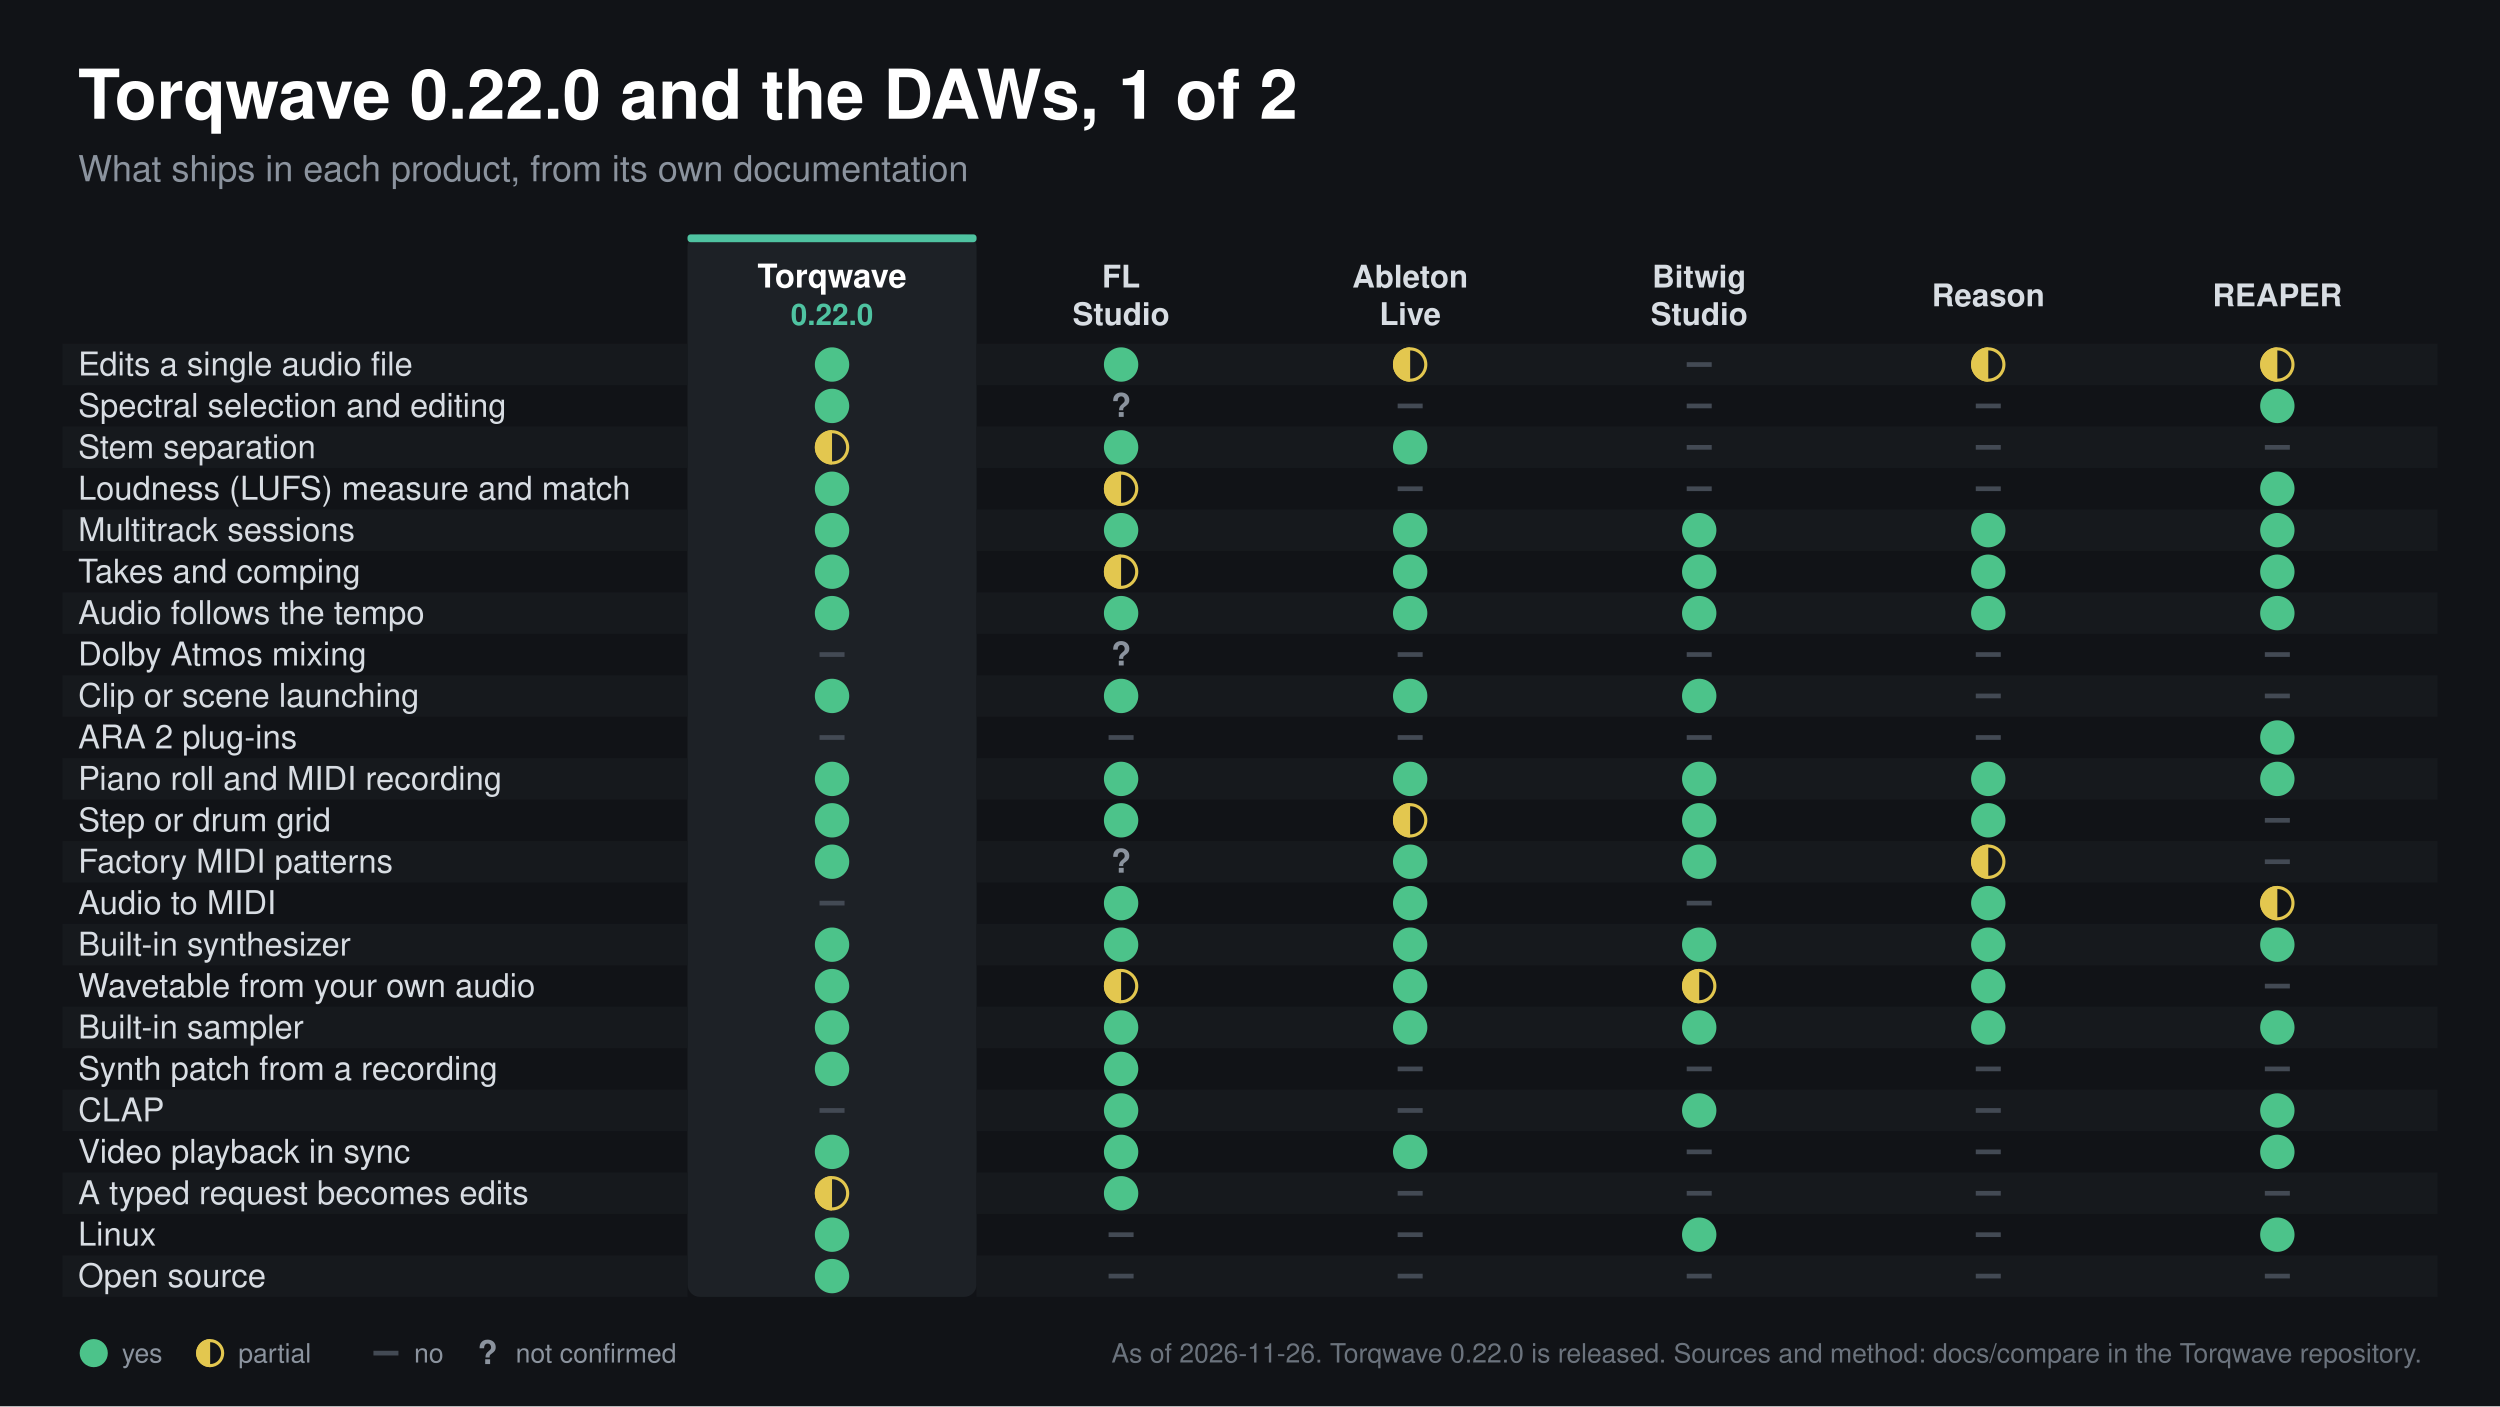
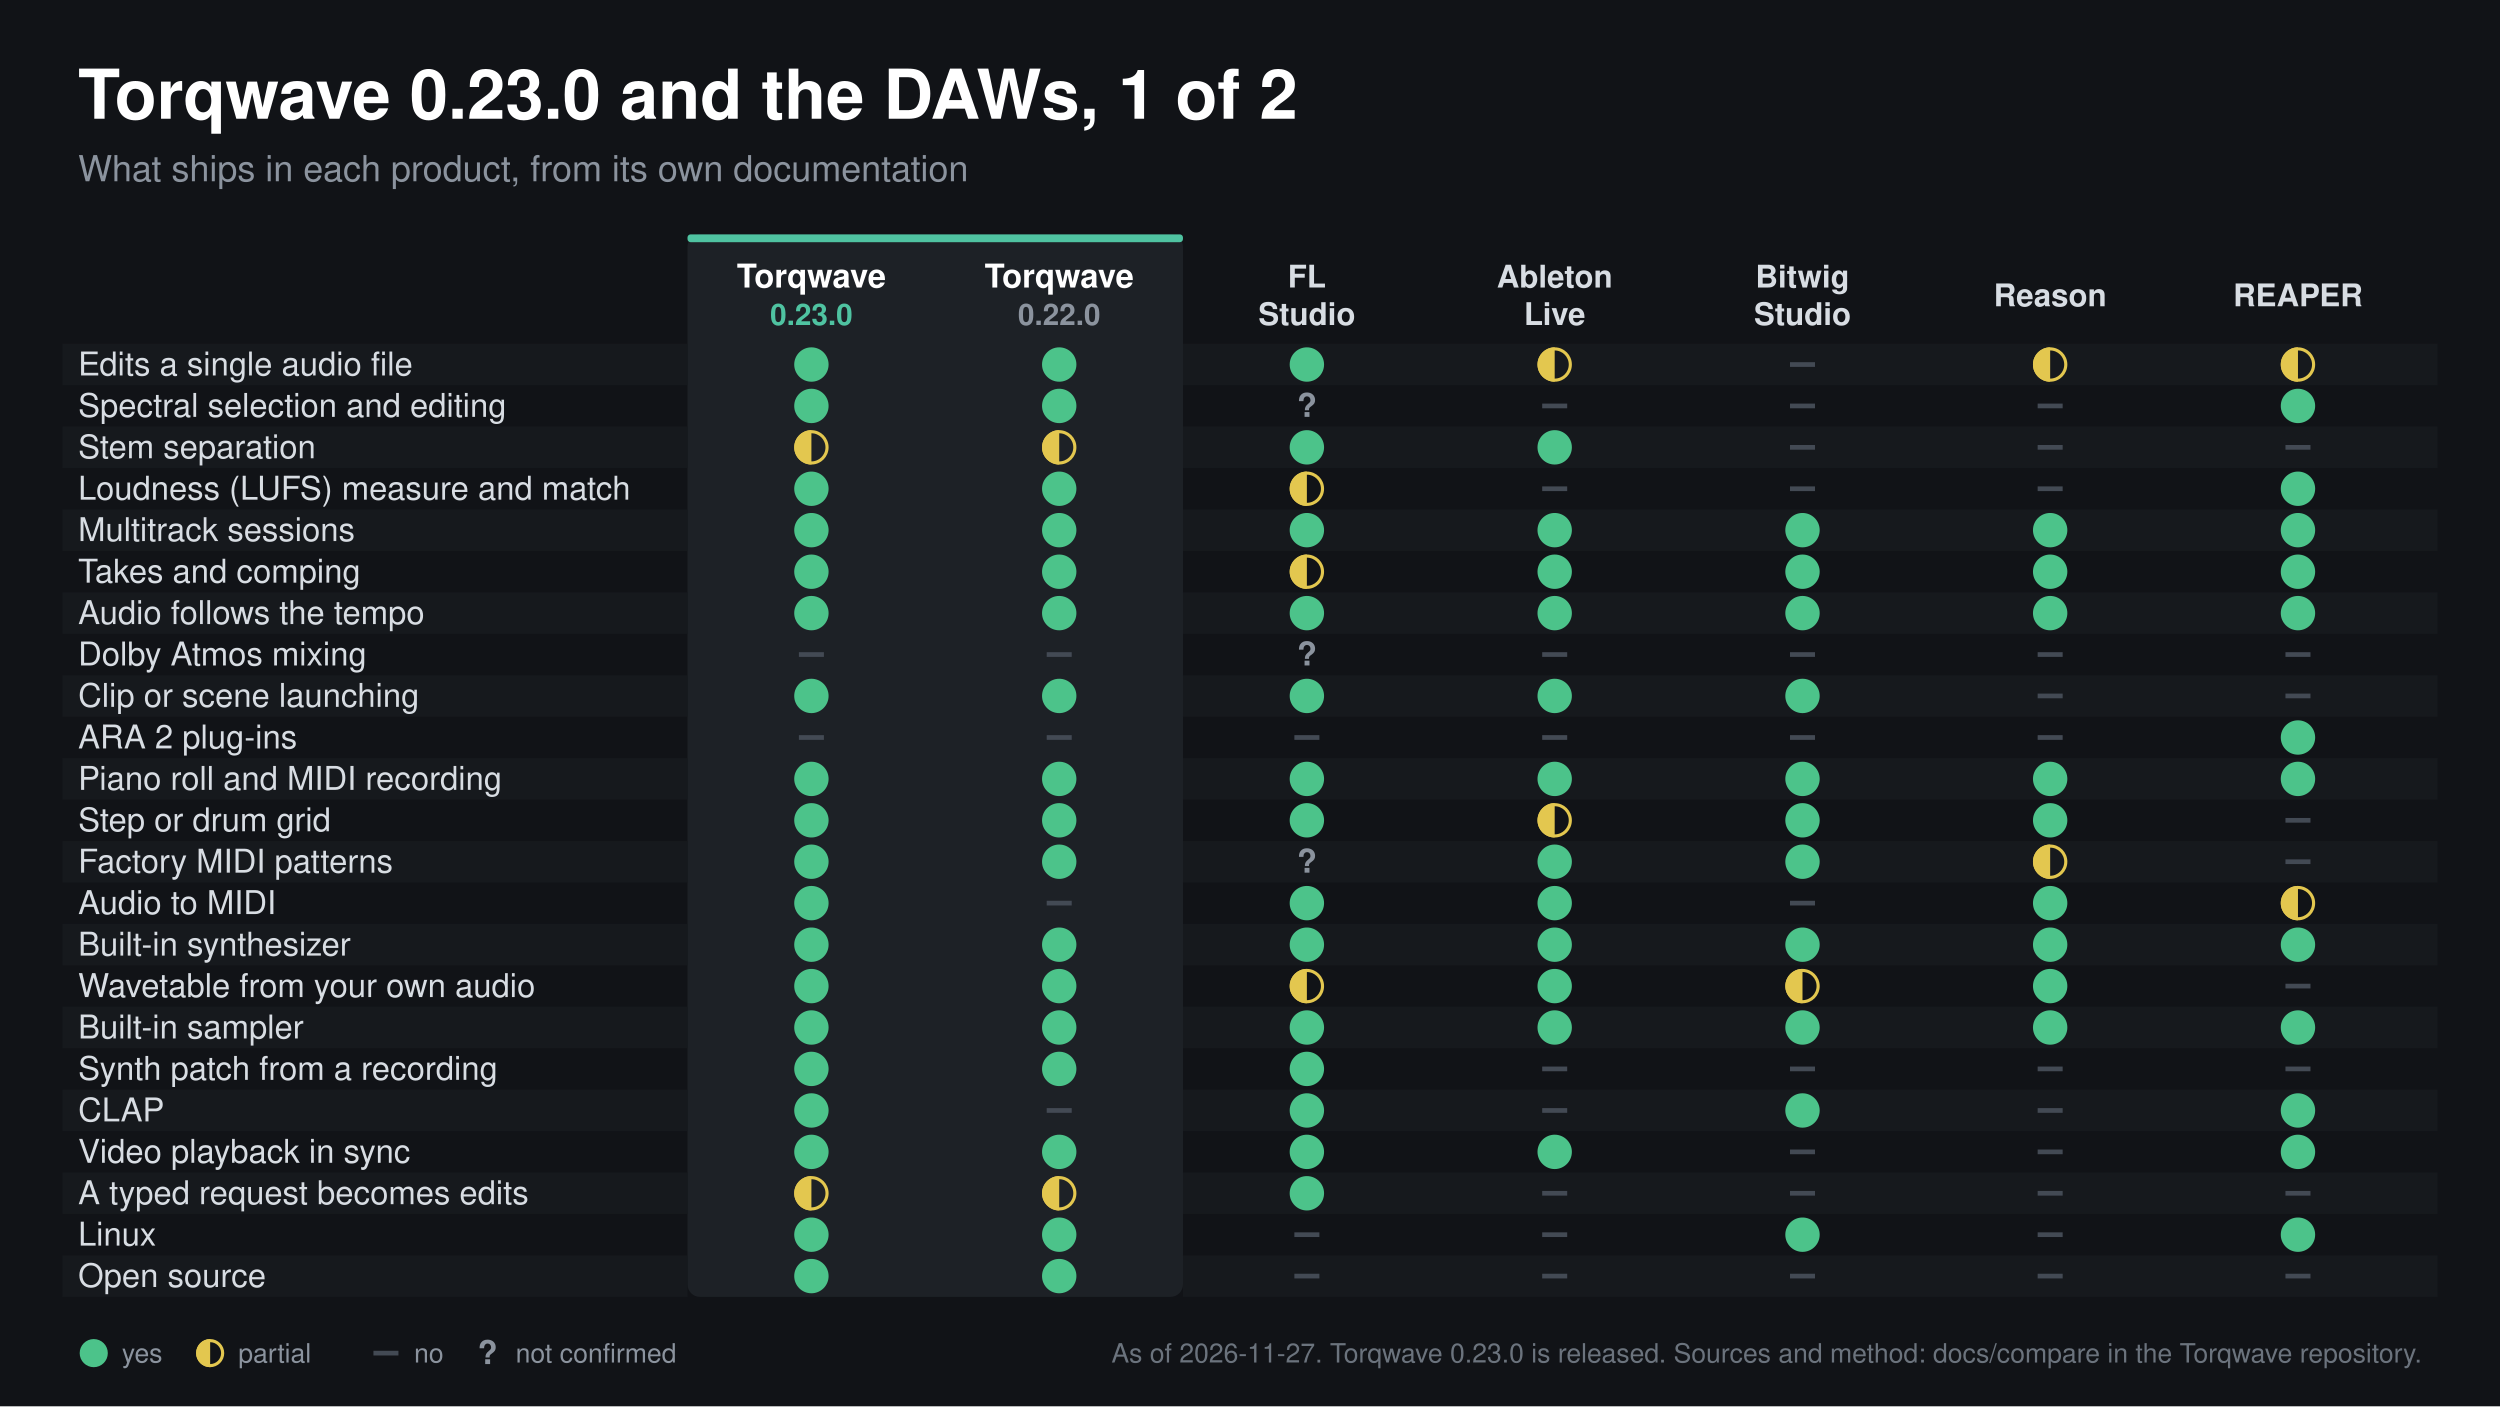
<svg xmlns="http://www.w3.org/2000/svg" width="1600" height="900" viewBox="0 0 1600 900" font-family="Helvetica Neue, Helvetica, Arial, sans-serif">
  <rect width="1600" height="900" fill="#111317" />
-   <text x="50.0" y="76.0" font-size="44" fill="#ffffff" text-anchor="start" font-weight="bold">Torqwave 0.22.0 and the DAWs, 1 of 2</text>
+   <text x="50.0" y="76.0" font-size="44" fill="#ffffff" text-anchor="start" font-weight="bold">Torqwave 0.23.0 and the DAWs, 1 of 2</text>
  <text x="50.0" y="116.0" font-size="23" fill="#8b939e" text-anchor="start" font-weight="normal">What ships in each product, from its own documentation</text>
-   <text x="1550.0" y="872.0" font-size="17" fill="#6b737d" text-anchor="end" font-weight="normal">As of 2026-11-26. Torqwave 0.22.0 is released. Sources and method: docs/compare in the Torqwave repository.</text>
-   <rect x="440.0" y="150.0" width="185.0" height="680.0" rx="8" fill="#1d2126" />
-   <rect x="440.0" y="150.0" width="185.0" height="5.0" rx="2" fill="#4fc3a1" />
-   <text x="532.5" y="184.0" font-size="21" fill="#ffffff" text-anchor="middle" font-weight="bold">Torqwave</text>
-   <text x="532.5" y="208.0" font-size="19" fill="#4fc3a1" text-anchor="middle" font-weight="bold">0.22.0</text>
-   <text x="717.5" y="184.0" font-size="20" fill="#d8dde3" text-anchor="middle" font-weight="bold">FL</text>
-   <text x="717.5" y="208.0" font-size="20" fill="#d8dde3" text-anchor="middle" font-weight="bold">Studio</text>
-   <text x="902.5" y="184.0" font-size="20" fill="#d8dde3" text-anchor="middle" font-weight="bold">Ableton</text>
-   <text x="902.5" y="208.0" font-size="20" fill="#d8dde3" text-anchor="middle" font-weight="bold">Live</text>
-   <text x="1087.5" y="184.0" font-size="20" fill="#d8dde3" text-anchor="middle" font-weight="bold">Bitwig</text>
-   <text x="1087.5" y="208.0" font-size="20" fill="#d8dde3" text-anchor="middle" font-weight="bold">Studio</text>
-   <text x="1272.5" y="196.0" font-size="20" fill="#d8dde3" text-anchor="middle" font-weight="bold">Reason</text>
-   <text x="1457.5" y="196.0" font-size="20" fill="#d8dde3" text-anchor="middle" font-weight="bold">REAPER</text>
+   <text x="1550.0" y="872.0" font-size="17" fill="#6b737d" text-anchor="end" font-weight="normal">As of 2026-11-27. Torqwave 0.23.0 is released. Sources and method: docs/compare in the Torqwave repository.</text>
+   <rect x="440.0" y="150.0" width="317.1" height="680.0" rx="8" fill="#1d2126" />
+   <rect x="440.0" y="150.0" width="317.1" height="5.0" rx="2" fill="#4fc3a1" />
+   <text x="519.3" y="184.0" font-size="21" fill="#ffffff" text-anchor="middle" font-weight="bold">Torqwave</text>
+   <text x="519.3" y="208.0" font-size="19" fill="#4fc3a1" text-anchor="middle" font-weight="bold">0.23.0</text>
+   <text x="677.9" y="184.0" font-size="21" fill="#ffffff" text-anchor="middle" font-weight="bold">Torqwave</text>
+   <text x="677.9" y="208.0" font-size="19" fill="#8b939e" text-anchor="middle" font-weight="bold">0.22.0</text>
+   <text x="836.4" y="184.0" font-size="20" fill="#d8dde3" text-anchor="middle" font-weight="bold">FL</text>
+   <text x="836.4" y="208.0" font-size="20" fill="#d8dde3" text-anchor="middle" font-weight="bold">Studio</text>
+   <text x="995.0" y="184.0" font-size="20" fill="#d8dde3" text-anchor="middle" font-weight="bold">Ableton</text>
+   <text x="995.0" y="208.0" font-size="20" fill="#d8dde3" text-anchor="middle" font-weight="bold">Live</text>
+   <text x="1153.6" y="184.0" font-size="20" fill="#d8dde3" text-anchor="middle" font-weight="bold">Bitwig</text>
+   <text x="1153.6" y="208.0" font-size="20" fill="#d8dde3" text-anchor="middle" font-weight="bold">Studio</text>
+   <text x="1312.1" y="196.0" font-size="20" fill="#d8dde3" text-anchor="middle" font-weight="bold">Reason</text>
+   <text x="1470.7" y="196.0" font-size="20" fill="#d8dde3" text-anchor="middle" font-weight="bold">REAPER</text>
  <rect x="40.0" y="220.0" width="400.0" height="26.5" rx="0" fill="#16191d" />
-   <rect x="625.0" y="220.0" width="935.0" height="26.5" rx="0" fill="#16191d" />
+   <rect x="757.1" y="220.0" width="802.9" height="26.5" rx="0" fill="#16191d" />
  <text x="50.0" y="240.3" font-size="21" fill="#d8dde3" text-anchor="start" font-weight="normal">Edits a single audio file</text>
-   <circle cx="532.5" cy="233.3" r="11" fill="#4cc38a" />
-   <circle cx="717.5" cy="233.3" r="11" fill="#4cc38a" />
-   <circle cx="902.5" cy="233.3" r="10" fill="none" stroke="#e3c74f" stroke-width="2" />
-   <path d="M 902.5 222.3 A 11 11 0 0 0 902.5 244.3 Z" fill="#e3c74f" />
-   <line x1="1079.5" y1="233.3" x2="1095.5" y2="233.3" stroke="#434a54" stroke-width="3" />
-   <circle cx="1272.5" cy="233.3" r="10" fill="none" stroke="#e3c74f" stroke-width="2" />
-   <path d="M 1272.5 222.3 A 11 11 0 0 0 1272.5 244.3 Z" fill="#e3c74f" />
-   <circle cx="1457.5" cy="233.3" r="10" fill="none" stroke="#e3c74f" stroke-width="2" />
-   <path d="M 1457.5 222.3 A 11 11 0 0 0 1457.5 244.3 Z" fill="#e3c74f" />
+   <circle cx="519.3" cy="233.3" r="11" fill="#4cc38a" />
+   <circle cx="677.9" cy="233.3" r="11" fill="#4cc38a" />
+   <circle cx="836.4" cy="233.3" r="11" fill="#4cc38a" />
+   <circle cx="995.0" cy="233.3" r="10" fill="none" stroke="#e3c74f" stroke-width="2" />
+   <path d="M 995.0 222.3 A 11 11 0 0 0 995.0 244.3 Z" fill="#e3c74f" />
+   <line x1="1145.6" y1="233.3" x2="1161.6" y2="233.3" stroke="#434a54" stroke-width="3" />
+   <circle cx="1312.1" cy="233.3" r="10" fill="none" stroke="#e3c74f" stroke-width="2" />
+   <path d="M 1312.1 222.3 A 11 11 0 0 0 1312.1 244.3 Z" fill="#e3c74f" />
+   <circle cx="1470.7" cy="233.3" r="10" fill="none" stroke="#e3c74f" stroke-width="2" />
+   <path d="M 1470.7 222.3 A 11 11 0 0 0 1470.7 244.3 Z" fill="#e3c74f" />
  <text x="50.0" y="266.8" font-size="21" fill="#d8dde3" text-anchor="start" font-weight="normal">Spectral selection and editing</text>
-   <circle cx="532.5" cy="259.8" r="11" fill="#4cc38a" />
-   <text x="717.5" y="266.8" font-size="21" fill="#8b939e" text-anchor="middle" font-weight="bold">?</text>
-   <line x1="894.5" y1="259.8" x2="910.5" y2="259.8" stroke="#434a54" stroke-width="3" />
-   <line x1="1079.5" y1="259.8" x2="1095.5" y2="259.8" stroke="#434a54" stroke-width="3" />
-   <line x1="1264.5" y1="259.8" x2="1280.5" y2="259.8" stroke="#434a54" stroke-width="3" />
-   <circle cx="1457.5" cy="259.8" r="11" fill="#4cc38a" />
+   <circle cx="519.3" cy="259.8" r="11" fill="#4cc38a" />
+   <circle cx="677.9" cy="259.8" r="11" fill="#4cc38a" />
+   <text x="836.4" y="266.8" font-size="21" fill="#8b939e" text-anchor="middle" font-weight="bold">?</text>
+   <line x1="987.0" y1="259.8" x2="1003.0" y2="259.8" stroke="#434a54" stroke-width="3" />
+   <line x1="1145.6" y1="259.8" x2="1161.6" y2="259.8" stroke="#434a54" stroke-width="3" />
+   <line x1="1304.1" y1="259.8" x2="1320.1" y2="259.8" stroke="#434a54" stroke-width="3" />
+   <circle cx="1470.7" cy="259.8" r="11" fill="#4cc38a" />
  <rect x="40.0" y="273.0" width="400.0" height="26.5" rx="0" fill="#16191d" />
-   <rect x="625.0" y="273.0" width="935.0" height="26.5" rx="0" fill="#16191d" />
+   <rect x="757.1" y="273.0" width="802.9" height="26.5" rx="0" fill="#16191d" />
  <text x="50.0" y="293.3" font-size="21" fill="#d8dde3" text-anchor="start" font-weight="normal">Stem separation</text>
-   <circle cx="532.5" cy="286.3" r="10" fill="none" stroke="#e3c74f" stroke-width="2" />
-   <path d="M 532.5 275.3 A 11 11 0 0 0 532.5 297.3 Z" fill="#e3c74f" />
-   <circle cx="717.5" cy="286.3" r="11" fill="#4cc38a" />
-   <circle cx="902.5" cy="286.3" r="11" fill="#4cc38a" />
-   <line x1="1079.5" y1="286.3" x2="1095.5" y2="286.3" stroke="#434a54" stroke-width="3" />
-   <line x1="1264.5" y1="286.3" x2="1280.5" y2="286.3" stroke="#434a54" stroke-width="3" />
-   <line x1="1449.5" y1="286.3" x2="1465.5" y2="286.3" stroke="#434a54" stroke-width="3" />
+   <circle cx="519.3" cy="286.3" r="10" fill="none" stroke="#e3c74f" stroke-width="2" />
+   <path d="M 519.3 275.3 A 11 11 0 0 0 519.3 297.3 Z" fill="#e3c74f" />
+   <circle cx="677.9" cy="286.3" r="10" fill="none" stroke="#e3c74f" stroke-width="2" />
+   <path d="M 677.9 275.3 A 11 11 0 0 0 677.9 297.3 Z" fill="#e3c74f" />
+   <circle cx="836.4" cy="286.3" r="11" fill="#4cc38a" />
+   <circle cx="995.0" cy="286.3" r="11" fill="#4cc38a" />
+   <line x1="1145.6" y1="286.3" x2="1161.6" y2="286.3" stroke="#434a54" stroke-width="3" />
+   <line x1="1304.1" y1="286.3" x2="1320.1" y2="286.3" stroke="#434a54" stroke-width="3" />
+   <line x1="1462.7" y1="286.3" x2="1478.7" y2="286.3" stroke="#434a54" stroke-width="3" />
  <text x="50.0" y="319.8" font-size="21" fill="#d8dde3" text-anchor="start" font-weight="normal">Loudness (LUFS) measure and match</text>
-   <circle cx="532.5" cy="312.8" r="11" fill="#4cc38a" />
-   <circle cx="717.5" cy="312.8" r="10" fill="none" stroke="#e3c74f" stroke-width="2" />
-   <path d="M 717.5 301.8 A 11 11 0 0 0 717.5 323.8 Z" fill="#e3c74f" />
-   <line x1="894.5" y1="312.8" x2="910.5" y2="312.8" stroke="#434a54" stroke-width="3" />
-   <line x1="1079.5" y1="312.8" x2="1095.5" y2="312.8" stroke="#434a54" stroke-width="3" />
-   <line x1="1264.5" y1="312.8" x2="1280.5" y2="312.8" stroke="#434a54" stroke-width="3" />
-   <circle cx="1457.5" cy="312.8" r="11" fill="#4cc38a" />
+   <circle cx="519.3" cy="312.8" r="11" fill="#4cc38a" />
+   <circle cx="677.9" cy="312.8" r="11" fill="#4cc38a" />
+   <circle cx="836.4" cy="312.8" r="10" fill="none" stroke="#e3c74f" stroke-width="2" />
+   <path d="M 836.4 301.8 A 11 11 0 0 0 836.4 323.8 Z" fill="#e3c74f" />
+   <line x1="987.0" y1="312.8" x2="1003.0" y2="312.8" stroke="#434a54" stroke-width="3" />
+   <line x1="1145.6" y1="312.8" x2="1161.6" y2="312.8" stroke="#434a54" stroke-width="3" />
+   <line x1="1304.1" y1="312.8" x2="1320.1" y2="312.8" stroke="#434a54" stroke-width="3" />
+   <circle cx="1470.7" cy="312.8" r="11" fill="#4cc38a" />
  <rect x="40.0" y="326.1" width="400.0" height="26.5" rx="0" fill="#16191d" />
-   <rect x="625.0" y="326.1" width="935.0" height="26.5" rx="0" fill="#16191d" />
+   <rect x="757.1" y="326.1" width="802.9" height="26.5" rx="0" fill="#16191d" />
  <text x="50.0" y="346.3" font-size="21" fill="#d8dde3" text-anchor="start" font-weight="normal">Multitrack sessions</text>
-   <circle cx="532.5" cy="339.3" r="11" fill="#4cc38a" />
-   <circle cx="717.5" cy="339.3" r="11" fill="#4cc38a" />
-   <circle cx="902.5" cy="339.3" r="11" fill="#4cc38a" />
-   <circle cx="1087.5" cy="339.3" r="11" fill="#4cc38a" />
-   <circle cx="1272.5" cy="339.3" r="11" fill="#4cc38a" />
-   <circle cx="1457.5" cy="339.3" r="11" fill="#4cc38a" />
+   <circle cx="519.3" cy="339.3" r="11" fill="#4cc38a" />
+   <circle cx="677.9" cy="339.3" r="11" fill="#4cc38a" />
+   <circle cx="836.4" cy="339.3" r="11" fill="#4cc38a" />
+   <circle cx="995.0" cy="339.3" r="11" fill="#4cc38a" />
+   <circle cx="1153.6" cy="339.3" r="11" fill="#4cc38a" />
+   <circle cx="1312.1" cy="339.3" r="11" fill="#4cc38a" />
+   <circle cx="1470.7" cy="339.3" r="11" fill="#4cc38a" />
  <text x="50.0" y="372.9" font-size="21" fill="#d8dde3" text-anchor="start" font-weight="normal">Takes and comping</text>
-   <circle cx="532.5" cy="365.9" r="11" fill="#4cc38a" />
-   <circle cx="717.5" cy="365.9" r="10" fill="none" stroke="#e3c74f" stroke-width="2" />
-   <path d="M 717.5 354.9 A 11 11 0 0 0 717.5 376.9 Z" fill="#e3c74f" />
-   <circle cx="902.5" cy="365.9" r="11" fill="#4cc38a" />
-   <circle cx="1087.5" cy="365.9" r="11" fill="#4cc38a" />
-   <circle cx="1272.5" cy="365.9" r="11" fill="#4cc38a" />
-   <circle cx="1457.5" cy="365.9" r="11" fill="#4cc38a" />
+   <circle cx="519.3" cy="365.9" r="11" fill="#4cc38a" />
+   <circle cx="677.9" cy="365.9" r="11" fill="#4cc38a" />
+   <circle cx="836.4" cy="365.9" r="10" fill="none" stroke="#e3c74f" stroke-width="2" />
+   <path d="M 836.4 354.9 A 11 11 0 0 0 836.4 376.9 Z" fill="#e3c74f" />
+   <circle cx="995.0" cy="365.9" r="11" fill="#4cc38a" />
+   <circle cx="1153.6" cy="365.9" r="11" fill="#4cc38a" />
+   <circle cx="1312.1" cy="365.9" r="11" fill="#4cc38a" />
+   <circle cx="1470.7" cy="365.9" r="11" fill="#4cc38a" />
  <rect x="40.0" y="379.1" width="400.0" height="26.5" rx="0" fill="#16191d" />
-   <rect x="625.0" y="379.1" width="935.0" height="26.5" rx="0" fill="#16191d" />
+   <rect x="757.1" y="379.1" width="802.9" height="26.5" rx="0" fill="#16191d" />
  <text x="50.0" y="399.4" font-size="21" fill="#d8dde3" text-anchor="start" font-weight="normal">Audio follows the tempo</text>
-   <circle cx="532.5" cy="392.4" r="11" fill="#4cc38a" />
-   <circle cx="717.5" cy="392.4" r="11" fill="#4cc38a" />
-   <circle cx="902.5" cy="392.4" r="11" fill="#4cc38a" />
-   <circle cx="1087.5" cy="392.4" r="11" fill="#4cc38a" />
-   <circle cx="1272.5" cy="392.4" r="11" fill="#4cc38a" />
-   <circle cx="1457.5" cy="392.4" r="11" fill="#4cc38a" />
+   <circle cx="519.3" cy="392.4" r="11" fill="#4cc38a" />
+   <circle cx="677.9" cy="392.4" r="11" fill="#4cc38a" />
+   <circle cx="836.4" cy="392.4" r="11" fill="#4cc38a" />
+   <circle cx="995.0" cy="392.4" r="11" fill="#4cc38a" />
+   <circle cx="1153.6" cy="392.4" r="11" fill="#4cc38a" />
+   <circle cx="1312.1" cy="392.4" r="11" fill="#4cc38a" />
+   <circle cx="1470.7" cy="392.4" r="11" fill="#4cc38a" />
  <text x="50.0" y="425.9" font-size="21" fill="#d8dde3" text-anchor="start" font-weight="normal">Dolby Atmos mixing</text>
-   <line x1="524.5" y1="418.9" x2="540.5" y2="418.9" stroke="#434a54" stroke-width="3" />
-   <text x="717.5" y="425.9" font-size="21" fill="#8b939e" text-anchor="middle" font-weight="bold">?</text>
-   <line x1="894.5" y1="418.9" x2="910.5" y2="418.9" stroke="#434a54" stroke-width="3" />
-   <line x1="1079.5" y1="418.9" x2="1095.5" y2="418.9" stroke="#434a54" stroke-width="3" />
-   <line x1="1264.5" y1="418.9" x2="1280.5" y2="418.9" stroke="#434a54" stroke-width="3" />
-   <line x1="1449.5" y1="418.9" x2="1465.5" y2="418.9" stroke="#434a54" stroke-width="3" />
+   <line x1="511.3" y1="418.9" x2="527.3" y2="418.9" stroke="#434a54" stroke-width="3" />
+   <line x1="669.9" y1="418.9" x2="685.9" y2="418.9" stroke="#434a54" stroke-width="3" />
+   <text x="836.4" y="425.9" font-size="21" fill="#8b939e" text-anchor="middle" font-weight="bold">?</text>
+   <line x1="987.0" y1="418.9" x2="1003.0" y2="418.9" stroke="#434a54" stroke-width="3" />
+   <line x1="1145.6" y1="418.9" x2="1161.6" y2="418.9" stroke="#434a54" stroke-width="3" />
+   <line x1="1304.1" y1="418.9" x2="1320.1" y2="418.9" stroke="#434a54" stroke-width="3" />
+   <line x1="1462.7" y1="418.9" x2="1478.7" y2="418.9" stroke="#434a54" stroke-width="3" />
  <rect x="40.0" y="432.2" width="400.0" height="26.5" rx="0" fill="#16191d" />
-   <rect x="625.0" y="432.2" width="935.0" height="26.5" rx="0" fill="#16191d" />
+   <rect x="757.1" y="432.2" width="802.9" height="26.5" rx="0" fill="#16191d" />
  <text x="50.0" y="452.4" font-size="21" fill="#d8dde3" text-anchor="start" font-weight="normal">Clip or scene launching</text>
-   <circle cx="532.5" cy="445.4" r="11" fill="#4cc38a" />
-   <circle cx="717.5" cy="445.4" r="11" fill="#4cc38a" />
-   <circle cx="902.5" cy="445.4" r="11" fill="#4cc38a" />
-   <circle cx="1087.5" cy="445.4" r="11" fill="#4cc38a" />
-   <line x1="1264.5" y1="445.4" x2="1280.5" y2="445.4" stroke="#434a54" stroke-width="3" />
-   <line x1="1449.5" y1="445.4" x2="1465.5" y2="445.4" stroke="#434a54" stroke-width="3" />
+   <circle cx="519.3" cy="445.4" r="11" fill="#4cc38a" />
+   <circle cx="677.9" cy="445.4" r="11" fill="#4cc38a" />
+   <circle cx="836.4" cy="445.4" r="11" fill="#4cc38a" />
+   <circle cx="995.0" cy="445.4" r="11" fill="#4cc38a" />
+   <circle cx="1153.6" cy="445.4" r="11" fill="#4cc38a" />
+   <line x1="1304.1" y1="445.4" x2="1320.1" y2="445.4" stroke="#434a54" stroke-width="3" />
+   <line x1="1462.7" y1="445.4" x2="1478.7" y2="445.4" stroke="#434a54" stroke-width="3" />
  <text x="50.0" y="479.0" font-size="21" fill="#d8dde3" text-anchor="start" font-weight="normal">ARA 2 plug-ins</text>
-   <line x1="524.5" y1="472.0" x2="540.5" y2="472.0" stroke="#434a54" stroke-width="3" />
-   <line x1="709.5" y1="472.0" x2="725.5" y2="472.0" stroke="#434a54" stroke-width="3" />
-   <line x1="894.5" y1="472.0" x2="910.5" y2="472.0" stroke="#434a54" stroke-width="3" />
-   <line x1="1079.5" y1="472.0" x2="1095.5" y2="472.0" stroke="#434a54" stroke-width="3" />
-   <line x1="1264.5" y1="472.0" x2="1280.5" y2="472.0" stroke="#434a54" stroke-width="3" />
-   <circle cx="1457.5" cy="472.0" r="11" fill="#4cc38a" />
+   <line x1="511.3" y1="472.0" x2="527.3" y2="472.0" stroke="#434a54" stroke-width="3" />
+   <line x1="669.9" y1="472.0" x2="685.9" y2="472.0" stroke="#434a54" stroke-width="3" />
+   <line x1="828.4" y1="472.0" x2="844.4" y2="472.0" stroke="#434a54" stroke-width="3" />
+   <line x1="987.0" y1="472.0" x2="1003.0" y2="472.0" stroke="#434a54" stroke-width="3" />
+   <line x1="1145.6" y1="472.0" x2="1161.6" y2="472.0" stroke="#434a54" stroke-width="3" />
+   <line x1="1304.1" y1="472.0" x2="1320.1" y2="472.0" stroke="#434a54" stroke-width="3" />
+   <circle cx="1470.7" cy="472.0" r="11" fill="#4cc38a" />
  <rect x="40.0" y="485.2" width="400.0" height="26.5" rx="0" fill="#16191d" />
-   <rect x="625.0" y="485.2" width="935.0" height="26.5" rx="0" fill="#16191d" />
+   <rect x="757.1" y="485.2" width="802.9" height="26.5" rx="0" fill="#16191d" />
  <text x="50.0" y="505.5" font-size="21" fill="#d8dde3" text-anchor="start" font-weight="normal">Piano roll and MIDI recording</text>
-   <circle cx="532.5" cy="498.5" r="11" fill="#4cc38a" />
-   <circle cx="717.5" cy="498.5" r="11" fill="#4cc38a" />
-   <circle cx="902.5" cy="498.5" r="11" fill="#4cc38a" />
-   <circle cx="1087.5" cy="498.5" r="11" fill="#4cc38a" />
-   <circle cx="1272.5" cy="498.5" r="11" fill="#4cc38a" />
-   <circle cx="1457.5" cy="498.5" r="11" fill="#4cc38a" />
+   <circle cx="519.3" cy="498.5" r="11" fill="#4cc38a" />
+   <circle cx="677.9" cy="498.5" r="11" fill="#4cc38a" />
+   <circle cx="836.4" cy="498.5" r="11" fill="#4cc38a" />
+   <circle cx="995.0" cy="498.5" r="11" fill="#4cc38a" />
+   <circle cx="1153.6" cy="498.5" r="11" fill="#4cc38a" />
+   <circle cx="1312.1" cy="498.5" r="11" fill="#4cc38a" />
+   <circle cx="1470.7" cy="498.5" r="11" fill="#4cc38a" />
  <text x="50.0" y="532.0" font-size="21" fill="#d8dde3" text-anchor="start" font-weight="normal">Step or drum grid</text>
-   <circle cx="532.5" cy="525.0" r="11" fill="#4cc38a" />
-   <circle cx="717.5" cy="525.0" r="11" fill="#4cc38a" />
-   <circle cx="902.5" cy="525.0" r="10" fill="none" stroke="#e3c74f" stroke-width="2" />
-   <path d="M 902.5 514.0 A 11 11 0 0 0 902.5 536.0 Z" fill="#e3c74f" />
-   <circle cx="1087.5" cy="525.0" r="11" fill="#4cc38a" />
-   <circle cx="1272.5" cy="525.0" r="11" fill="#4cc38a" />
-   <line x1="1449.5" y1="525.0" x2="1465.5" y2="525.0" stroke="#434a54" stroke-width="3" />
+   <circle cx="519.3" cy="525.0" r="11" fill="#4cc38a" />
+   <circle cx="677.9" cy="525.0" r="11" fill="#4cc38a" />
+   <circle cx="836.4" cy="525.0" r="11" fill="#4cc38a" />
+   <circle cx="995.0" cy="525.0" r="10" fill="none" stroke="#e3c74f" stroke-width="2" />
+   <path d="M 995.0 514.0 A 11 11 0 0 0 995.0 536.0 Z" fill="#e3c74f" />
+   <circle cx="1153.6" cy="525.0" r="11" fill="#4cc38a" />
+   <circle cx="1312.1" cy="525.0" r="11" fill="#4cc38a" />
+   <line x1="1462.7" y1="525.0" x2="1478.7" y2="525.0" stroke="#434a54" stroke-width="3" />
  <rect x="40.0" y="538.3" width="400.0" height="26.5" rx="0" fill="#16191d" />
-   <rect x="625.0" y="538.3" width="935.0" height="26.5" rx="0" fill="#16191d" />
+   <rect x="757.1" y="538.3" width="802.9" height="26.5" rx="0" fill="#16191d" />
  <text x="50.0" y="558.5" font-size="21" fill="#d8dde3" text-anchor="start" font-weight="normal">Factory MIDI patterns</text>
-   <circle cx="532.5" cy="551.5" r="11" fill="#4cc38a" />
-   <text x="717.5" y="558.5" font-size="21" fill="#8b939e" text-anchor="middle" font-weight="bold">?</text>
-   <circle cx="902.5" cy="551.5" r="11" fill="#4cc38a" />
-   <circle cx="1087.5" cy="551.5" r="11" fill="#4cc38a" />
-   <circle cx="1272.5" cy="551.5" r="10" fill="none" stroke="#e3c74f" stroke-width="2" />
-   <path d="M 1272.5 540.5 A 11 11 0 0 0 1272.5 562.5 Z" fill="#e3c74f" />
-   <line x1="1449.5" y1="551.5" x2="1465.5" y2="551.5" stroke="#434a54" stroke-width="3" />
+   <circle cx="519.3" cy="551.5" r="11" fill="#4cc38a" />
+   <circle cx="677.9" cy="551.5" r="11" fill="#4cc38a" />
+   <text x="836.4" y="558.5" font-size="21" fill="#8b939e" text-anchor="middle" font-weight="bold">?</text>
+   <circle cx="995.0" cy="551.5" r="11" fill="#4cc38a" />
+   <circle cx="1153.6" cy="551.5" r="11" fill="#4cc38a" />
+   <circle cx="1312.1" cy="551.5" r="10" fill="none" stroke="#e3c74f" stroke-width="2" />
+   <path d="M 1312.1 540.5 A 11 11 0 0 0 1312.1 562.5 Z" fill="#e3c74f" />
+   <line x1="1462.7" y1="551.5" x2="1478.7" y2="551.5" stroke="#434a54" stroke-width="3" />
  <text x="50.0" y="585.0" font-size="21" fill="#d8dde3" text-anchor="start" font-weight="normal">Audio to MIDI</text>
-   <line x1="524.5" y1="578.0" x2="540.5" y2="578.0" stroke="#434a54" stroke-width="3" />
-   <circle cx="717.5" cy="578.0" r="11" fill="#4cc38a" />
-   <circle cx="902.5" cy="578.0" r="11" fill="#4cc38a" />
-   <line x1="1079.5" y1="578.0" x2="1095.5" y2="578.0" stroke="#434a54" stroke-width="3" />
-   <circle cx="1272.5" cy="578.0" r="11" fill="#4cc38a" />
-   <circle cx="1457.5" cy="578.0" r="10" fill="none" stroke="#e3c74f" stroke-width="2" />
-   <path d="M 1457.5 567.0 A 11 11 0 0 0 1457.5 589.0 Z" fill="#e3c74f" />
+   <circle cx="519.3" cy="578.0" r="11" fill="#4cc38a" />
+   <line x1="669.9" y1="578.0" x2="685.9" y2="578.0" stroke="#434a54" stroke-width="3" />
+   <circle cx="836.4" cy="578.0" r="11" fill="#4cc38a" />
+   <circle cx="995.0" cy="578.0" r="11" fill="#4cc38a" />
+   <line x1="1145.6" y1="578.0" x2="1161.6" y2="578.0" stroke="#434a54" stroke-width="3" />
+   <circle cx="1312.1" cy="578.0" r="11" fill="#4cc38a" />
+   <circle cx="1470.7" cy="578.0" r="10" fill="none" stroke="#e3c74f" stroke-width="2" />
+   <path d="M 1470.7 567.0 A 11 11 0 0 0 1470.7 589.0 Z" fill="#e3c74f" />
  <rect x="40.0" y="591.3" width="400.0" height="26.5" rx="0" fill="#16191d" />
-   <rect x="625.0" y="591.3" width="935.0" height="26.5" rx="0" fill="#16191d" />
+   <rect x="757.1" y="591.3" width="802.9" height="26.5" rx="0" fill="#16191d" />
  <text x="50.0" y="611.6" font-size="21" fill="#d8dde3" text-anchor="start" font-weight="normal">Built-in synthesizer</text>
-   <circle cx="532.5" cy="604.6" r="11" fill="#4cc38a" />
-   <circle cx="717.5" cy="604.6" r="11" fill="#4cc38a" />
-   <circle cx="902.5" cy="604.6" r="11" fill="#4cc38a" />
-   <circle cx="1087.5" cy="604.6" r="11" fill="#4cc38a" />
-   <circle cx="1272.5" cy="604.6" r="11" fill="#4cc38a" />
-   <circle cx="1457.5" cy="604.6" r="11" fill="#4cc38a" />
+   <circle cx="519.3" cy="604.6" r="11" fill="#4cc38a" />
+   <circle cx="677.9" cy="604.6" r="11" fill="#4cc38a" />
+   <circle cx="836.4" cy="604.6" r="11" fill="#4cc38a" />
+   <circle cx="995.0" cy="604.6" r="11" fill="#4cc38a" />
+   <circle cx="1153.6" cy="604.6" r="11" fill="#4cc38a" />
+   <circle cx="1312.1" cy="604.6" r="11" fill="#4cc38a" />
+   <circle cx="1470.7" cy="604.6" r="11" fill="#4cc38a" />
  <text x="50.0" y="638.1" font-size="21" fill="#d8dde3" text-anchor="start" font-weight="normal">Wavetable from your own audio</text>
-   <circle cx="532.5" cy="631.1" r="11" fill="#4cc38a" />
-   <circle cx="717.5" cy="631.1" r="10" fill="none" stroke="#e3c74f" stroke-width="2" />
-   <path d="M 717.5 620.1 A 11 11 0 0 0 717.5 642.1 Z" fill="#e3c74f" />
-   <circle cx="902.5" cy="631.1" r="11" fill="#4cc38a" />
-   <circle cx="1087.5" cy="631.1" r="10" fill="none" stroke="#e3c74f" stroke-width="2" />
-   <path d="M 1087.5 620.1 A 11 11 0 0 0 1087.5 642.1 Z" fill="#e3c74f" />
-   <circle cx="1272.5" cy="631.1" r="11" fill="#4cc38a" />
-   <line x1="1449.5" y1="631.1" x2="1465.5" y2="631.1" stroke="#434a54" stroke-width="3" />
+   <circle cx="519.3" cy="631.1" r="11" fill="#4cc38a" />
+   <circle cx="677.9" cy="631.1" r="11" fill="#4cc38a" />
+   <circle cx="836.4" cy="631.1" r="10" fill="none" stroke="#e3c74f" stroke-width="2" />
+   <path d="M 836.4 620.1 A 11 11 0 0 0 836.4 642.1 Z" fill="#e3c74f" />
+   <circle cx="995.0" cy="631.1" r="11" fill="#4cc38a" />
+   <circle cx="1153.6" cy="631.1" r="10" fill="none" stroke="#e3c74f" stroke-width="2" />
+   <path d="M 1153.6 620.1 A 11 11 0 0 0 1153.6 642.1 Z" fill="#e3c74f" />
+   <circle cx="1312.1" cy="631.1" r="11" fill="#4cc38a" />
+   <line x1="1462.7" y1="631.1" x2="1478.7" y2="631.1" stroke="#434a54" stroke-width="3" />
  <rect x="40.0" y="644.3" width="400.0" height="26.5" rx="0" fill="#16191d" />
-   <rect x="625.0" y="644.3" width="935.0" height="26.5" rx="0" fill="#16191d" />
+   <rect x="757.1" y="644.3" width="802.9" height="26.5" rx="0" fill="#16191d" />
  <text x="50.0" y="664.6" font-size="21" fill="#d8dde3" text-anchor="start" font-weight="normal">Built-in sampler</text>
-   <circle cx="532.5" cy="657.6" r="11" fill="#4cc38a" />
-   <circle cx="717.5" cy="657.6" r="11" fill="#4cc38a" />
-   <circle cx="902.5" cy="657.6" r="11" fill="#4cc38a" />
-   <circle cx="1087.5" cy="657.6" r="11" fill="#4cc38a" />
-   <circle cx="1272.5" cy="657.6" r="11" fill="#4cc38a" />
-   <circle cx="1457.5" cy="657.6" r="11" fill="#4cc38a" />
+   <circle cx="519.3" cy="657.6" r="11" fill="#4cc38a" />
+   <circle cx="677.9" cy="657.6" r="11" fill="#4cc38a" />
+   <circle cx="836.4" cy="657.6" r="11" fill="#4cc38a" />
+   <circle cx="995.0" cy="657.6" r="11" fill="#4cc38a" />
+   <circle cx="1153.6" cy="657.6" r="11" fill="#4cc38a" />
+   <circle cx="1312.1" cy="657.6" r="11" fill="#4cc38a" />
+   <circle cx="1470.7" cy="657.6" r="11" fill="#4cc38a" />
  <text x="50.0" y="691.1" font-size="21" fill="#d8dde3" text-anchor="start" font-weight="normal">Synth patch from a recording</text>
-   <circle cx="532.5" cy="684.1" r="11" fill="#4cc38a" />
-   <circle cx="717.5" cy="684.1" r="11" fill="#4cc38a" />
-   <line x1="894.5" y1="684.1" x2="910.5" y2="684.1" stroke="#434a54" stroke-width="3" />
-   <line x1="1079.5" y1="684.1" x2="1095.5" y2="684.1" stroke="#434a54" stroke-width="3" />
-   <line x1="1264.5" y1="684.1" x2="1280.5" y2="684.1" stroke="#434a54" stroke-width="3" />
-   <line x1="1449.5" y1="684.1" x2="1465.5" y2="684.1" stroke="#434a54" stroke-width="3" />
+   <circle cx="519.3" cy="684.1" r="11" fill="#4cc38a" />
+   <circle cx="677.9" cy="684.1" r="11" fill="#4cc38a" />
+   <circle cx="836.4" cy="684.1" r="11" fill="#4cc38a" />
+   <line x1="987.0" y1="684.1" x2="1003.0" y2="684.1" stroke="#434a54" stroke-width="3" />
+   <line x1="1145.6" y1="684.1" x2="1161.6" y2="684.1" stroke="#434a54" stroke-width="3" />
+   <line x1="1304.1" y1="684.1" x2="1320.1" y2="684.1" stroke="#434a54" stroke-width="3" />
+   <line x1="1462.7" y1="684.1" x2="1478.7" y2="684.1" stroke="#434a54" stroke-width="3" />
  <rect x="40.0" y="697.4" width="400.0" height="26.5" rx="0" fill="#16191d" />
-   <rect x="625.0" y="697.4" width="935.0" height="26.5" rx="0" fill="#16191d" />
+   <rect x="757.1" y="697.4" width="802.9" height="26.5" rx="0" fill="#16191d" />
  <text x="50.0" y="717.7" font-size="21" fill="#d8dde3" text-anchor="start" font-weight="normal">CLAP</text>
-   <line x1="524.5" y1="710.7" x2="540.5" y2="710.7" stroke="#434a54" stroke-width="3" />
-   <circle cx="717.5" cy="710.7" r="11" fill="#4cc38a" />
-   <line x1="894.5" y1="710.7" x2="910.5" y2="710.7" stroke="#434a54" stroke-width="3" />
-   <circle cx="1087.5" cy="710.7" r="11" fill="#4cc38a" />
-   <line x1="1264.5" y1="710.7" x2="1280.5" y2="710.7" stroke="#434a54" stroke-width="3" />
-   <circle cx="1457.5" cy="710.7" r="11" fill="#4cc38a" />
+   <circle cx="519.3" cy="710.7" r="11" fill="#4cc38a" />
+   <line x1="669.9" y1="710.7" x2="685.9" y2="710.7" stroke="#434a54" stroke-width="3" />
+   <circle cx="836.4" cy="710.7" r="11" fill="#4cc38a" />
+   <line x1="987.0" y1="710.7" x2="1003.0" y2="710.7" stroke="#434a54" stroke-width="3" />
+   <circle cx="1153.6" cy="710.7" r="11" fill="#4cc38a" />
+   <line x1="1304.1" y1="710.7" x2="1320.1" y2="710.7" stroke="#434a54" stroke-width="3" />
+   <circle cx="1470.7" cy="710.7" r="11" fill="#4cc38a" />
  <text x="50.0" y="744.2" font-size="21" fill="#d8dde3" text-anchor="start" font-weight="normal">Video playback in sync</text>
-   <circle cx="532.5" cy="737.2" r="11" fill="#4cc38a" />
-   <circle cx="717.5" cy="737.2" r="11" fill="#4cc38a" />
-   <circle cx="902.5" cy="737.2" r="11" fill="#4cc38a" />
-   <line x1="1079.5" y1="737.2" x2="1095.5" y2="737.2" stroke="#434a54" stroke-width="3" />
-   <line x1="1264.5" y1="737.2" x2="1280.5" y2="737.2" stroke="#434a54" stroke-width="3" />
-   <circle cx="1457.5" cy="737.2" r="11" fill="#4cc38a" />
+   <circle cx="519.3" cy="737.2" r="11" fill="#4cc38a" />
+   <circle cx="677.9" cy="737.2" r="11" fill="#4cc38a" />
+   <circle cx="836.4" cy="737.2" r="11" fill="#4cc38a" />
+   <circle cx="995.0" cy="737.2" r="11" fill="#4cc38a" />
+   <line x1="1145.6" y1="737.2" x2="1161.6" y2="737.2" stroke="#434a54" stroke-width="3" />
+   <line x1="1304.1" y1="737.2" x2="1320.1" y2="737.2" stroke="#434a54" stroke-width="3" />
+   <circle cx="1470.7" cy="737.2" r="11" fill="#4cc38a" />
  <rect x="40.0" y="750.4" width="400.0" height="26.5" rx="0" fill="#16191d" />
-   <rect x="625.0" y="750.4" width="935.0" height="26.5" rx="0" fill="#16191d" />
+   <rect x="757.1" y="750.4" width="802.9" height="26.5" rx="0" fill="#16191d" />
  <text x="50.0" y="770.7" font-size="21" fill="#d8dde3" text-anchor="start" font-weight="normal">A typed request becomes edits</text>
-   <circle cx="532.5" cy="763.7" r="10" fill="none" stroke="#e3c74f" stroke-width="2" />
-   <path d="M 532.5 752.7 A 11 11 0 0 0 532.5 774.7 Z" fill="#e3c74f" />
-   <circle cx="717.5" cy="763.7" r="11" fill="#4cc38a" />
-   <line x1="894.5" y1="763.7" x2="910.5" y2="763.7" stroke="#434a54" stroke-width="3" />
-   <line x1="1079.5" y1="763.7" x2="1095.5" y2="763.7" stroke="#434a54" stroke-width="3" />
-   <line x1="1264.5" y1="763.7" x2="1280.5" y2="763.7" stroke="#434a54" stroke-width="3" />
-   <line x1="1449.5" y1="763.7" x2="1465.5" y2="763.7" stroke="#434a54" stroke-width="3" />
+   <circle cx="519.3" cy="763.7" r="10" fill="none" stroke="#e3c74f" stroke-width="2" />
+   <path d="M 519.3 752.7 A 11 11 0 0 0 519.3 774.7 Z" fill="#e3c74f" />
+   <circle cx="677.9" cy="763.7" r="10" fill="none" stroke="#e3c74f" stroke-width="2" />
+   <path d="M 677.9 752.7 A 11 11 0 0 0 677.9 774.7 Z" fill="#e3c74f" />
+   <circle cx="836.4" cy="763.7" r="11" fill="#4cc38a" />
+   <line x1="987.0" y1="763.7" x2="1003.0" y2="763.7" stroke="#434a54" stroke-width="3" />
+   <line x1="1145.6" y1="763.7" x2="1161.6" y2="763.7" stroke="#434a54" stroke-width="3" />
+   <line x1="1304.1" y1="763.7" x2="1320.1" y2="763.7" stroke="#434a54" stroke-width="3" />
+   <line x1="1462.7" y1="763.7" x2="1478.7" y2="763.7" stroke="#434a54" stroke-width="3" />
  <text x="50.0" y="797.2" font-size="21" fill="#d8dde3" text-anchor="start" font-weight="normal">Linux</text>
-   <circle cx="532.5" cy="790.2" r="11" fill="#4cc38a" />
-   <line x1="709.5" y1="790.2" x2="725.5" y2="790.2" stroke="#434a54" stroke-width="3" />
-   <line x1="894.5" y1="790.2" x2="910.5" y2="790.2" stroke="#434a54" stroke-width="3" />
-   <circle cx="1087.5" cy="790.2" r="11" fill="#4cc38a" />
-   <line x1="1264.5" y1="790.2" x2="1280.5" y2="790.2" stroke="#434a54" stroke-width="3" />
-   <circle cx="1457.5" cy="790.2" r="11" fill="#4cc38a" />
+   <circle cx="519.3" cy="790.2" r="11" fill="#4cc38a" />
+   <circle cx="677.9" cy="790.2" r="11" fill="#4cc38a" />
+   <line x1="828.4" y1="790.2" x2="844.4" y2="790.2" stroke="#434a54" stroke-width="3" />
+   <line x1="987.0" y1="790.2" x2="1003.0" y2="790.2" stroke="#434a54" stroke-width="3" />
+   <circle cx="1153.6" cy="790.2" r="11" fill="#4cc38a" />
+   <line x1="1304.1" y1="790.2" x2="1320.1" y2="790.2" stroke="#434a54" stroke-width="3" />
+   <circle cx="1470.7" cy="790.2" r="11" fill="#4cc38a" />
  <rect x="40.0" y="803.5" width="400.0" height="26.5" rx="0" fill="#16191d" />
-   <rect x="625.0" y="803.5" width="935.0" height="26.5" rx="0" fill="#16191d" />
+   <rect x="757.1" y="803.5" width="802.9" height="26.5" rx="0" fill="#16191d" />
  <text x="50.0" y="823.7" font-size="21" fill="#d8dde3" text-anchor="start" font-weight="normal">Open source</text>
-   <circle cx="532.5" cy="816.7" r="11" fill="#4cc38a" />
-   <line x1="709.5" y1="816.7" x2="725.5" y2="816.7" stroke="#434a54" stroke-width="3" />
-   <line x1="894.5" y1="816.7" x2="910.5" y2="816.7" stroke="#434a54" stroke-width="3" />
-   <line x1="1079.5" y1="816.7" x2="1095.5" y2="816.7" stroke="#434a54" stroke-width="3" />
-   <line x1="1264.5" y1="816.7" x2="1280.5" y2="816.7" stroke="#434a54" stroke-width="3" />
-   <line x1="1449.5" y1="816.7" x2="1465.5" y2="816.7" stroke="#434a54" stroke-width="3" />
+   <circle cx="519.3" cy="816.7" r="11" fill="#4cc38a" />
+   <circle cx="677.9" cy="816.7" r="11" fill="#4cc38a" />
+   <line x1="828.4" y1="816.7" x2="844.4" y2="816.7" stroke="#434a54" stroke-width="3" />
+   <line x1="987.0" y1="816.7" x2="1003.0" y2="816.7" stroke="#434a54" stroke-width="3" />
+   <line x1="1145.6" y1="816.7" x2="1161.6" y2="816.7" stroke="#434a54" stroke-width="3" />
+   <line x1="1304.1" y1="816.7" x2="1320.1" y2="816.7" stroke="#434a54" stroke-width="3" />
+   <line x1="1462.7" y1="816.7" x2="1478.7" y2="816.7" stroke="#434a54" stroke-width="3" />
  <circle cx="60.0" cy="866.0" r="9" fill="#4cc38a" />
  <text x="78.0" y="872.0" font-size="17" fill="#8b939e" text-anchor="start" font-weight="normal">yes</text>
  <circle cx="134.5" cy="866.0" r="8" fill="none" stroke="#e3c74f" stroke-width="2" />
  <path d="M 134.5 857.0 A 9 9 0 0 0 134.5 875.0 Z" fill="#e3c74f" />
  <text x="152.5" y="872.0" font-size="17" fill="#8b939e" text-anchor="start" font-weight="normal">partial</text>
  <line x1="239.0" y1="866.0" x2="255.0" y2="866.0" stroke="#434a54" stroke-width="3" />
  <text x="265.0" y="872.0" font-size="17" fill="#8b939e" text-anchor="start" font-weight="normal">no</text>
  <text x="312.0" y="873.0" font-size="21" fill="#8b939e" text-anchor="middle" font-weight="bold">?</text>
  <text x="330.0" y="872.0" font-size="17" fill="#8b939e" text-anchor="start" font-weight="normal">not confirmed</text>
</svg>
